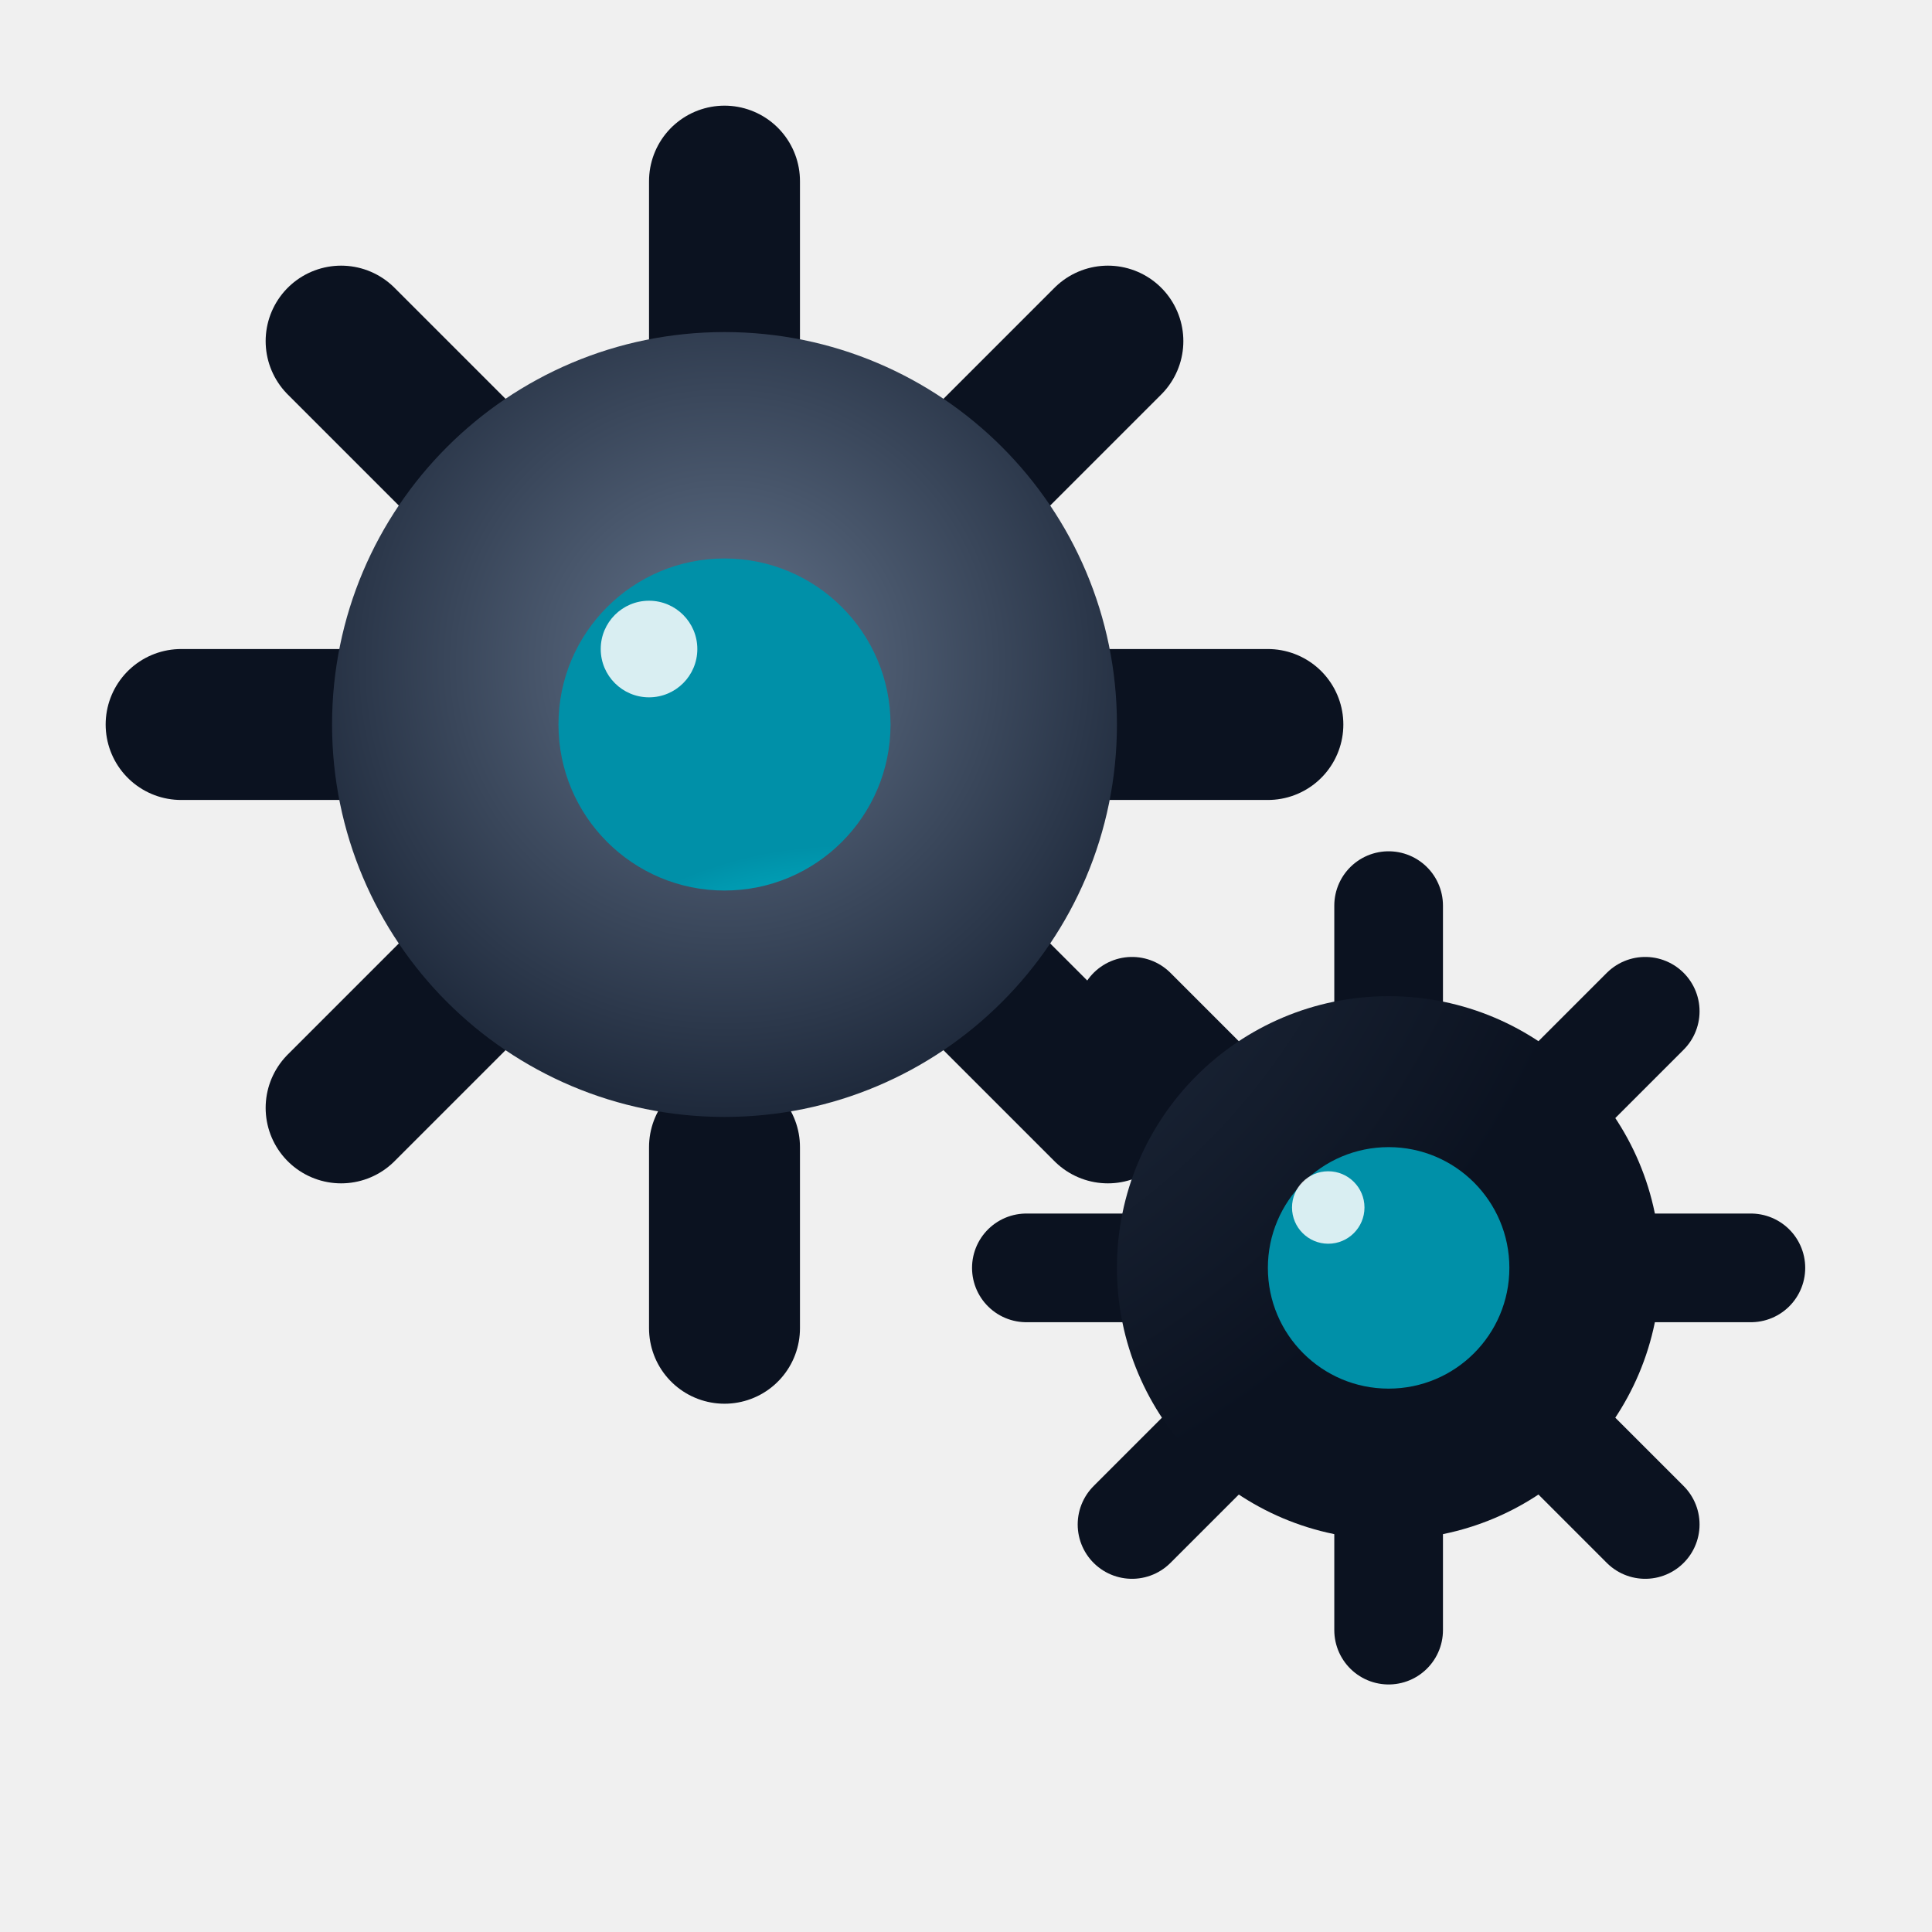
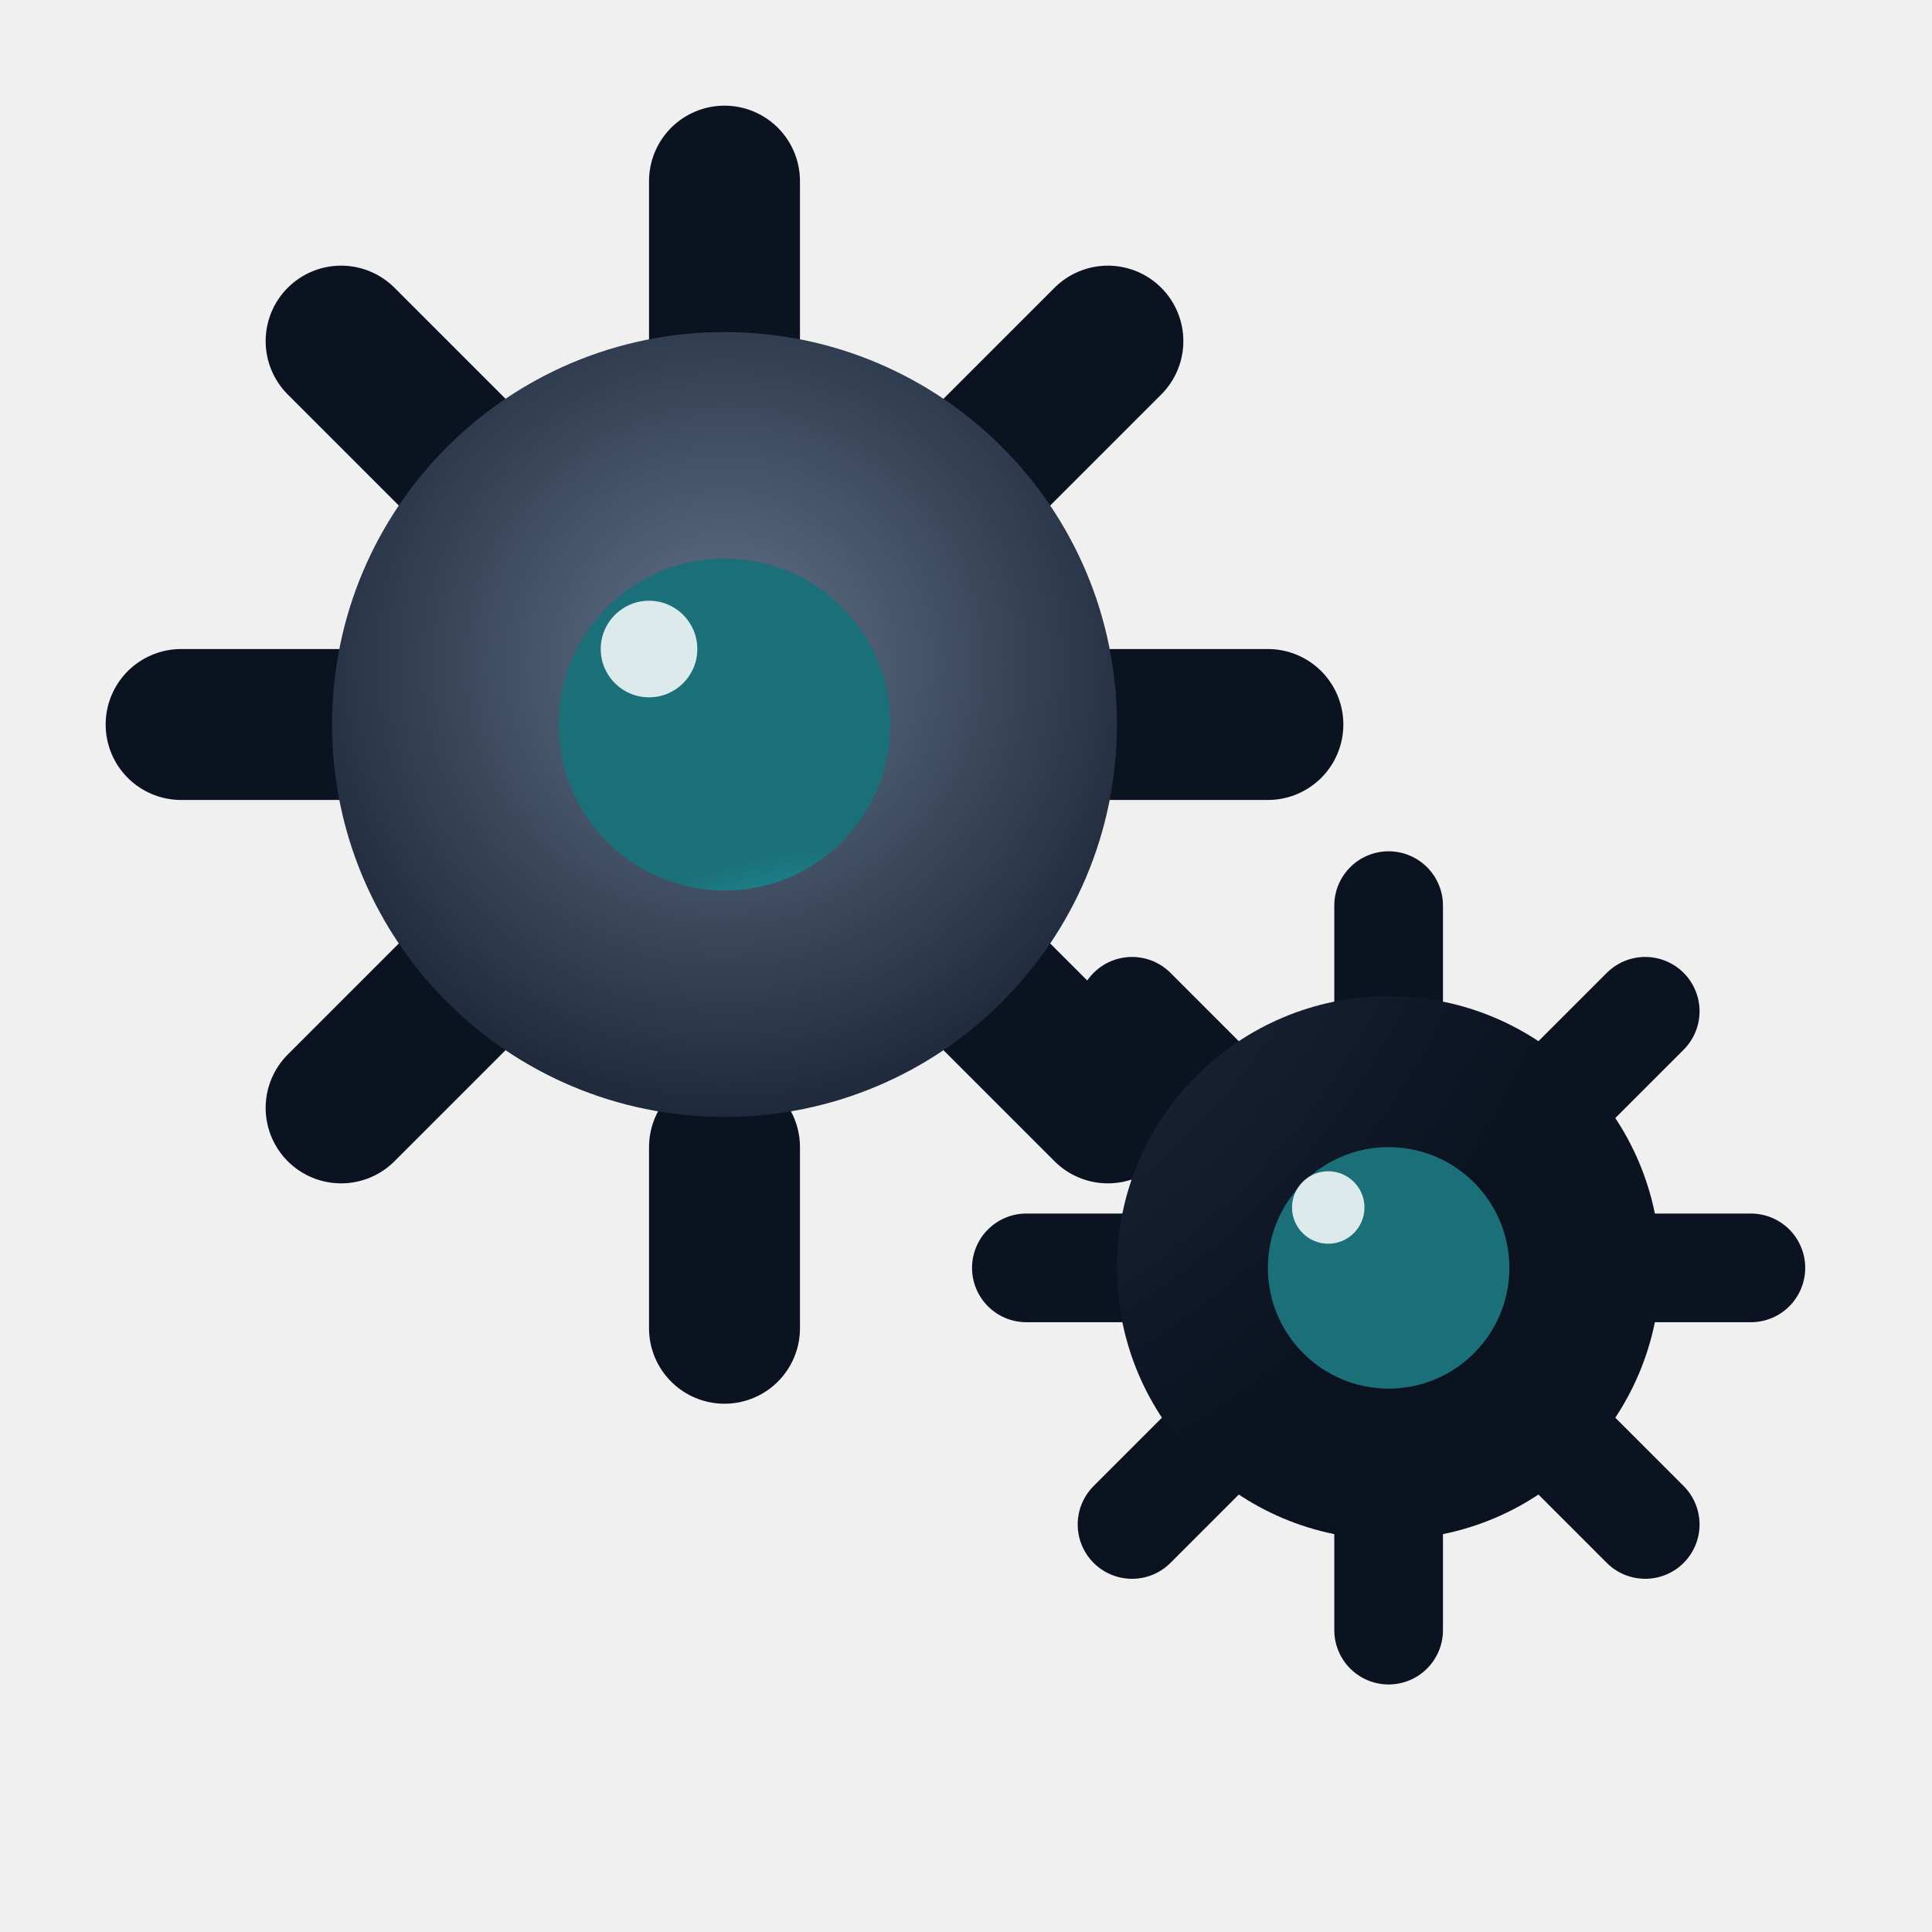
<svg xmlns="http://www.w3.org/2000/svg" viewBox="0 0 64 64">
  <defs>
    <radialGradient id="mnBody" cx="24" cy="22" r="30" gradientUnits="userSpaceOnUse">
      <stop offset="0" stop-color="#64748B" />
      <stop offset=".5" stop-color="#1E293B" />
      <stop offset="1" stop-color="#0B1220" />
    </radialGradient>
    <radialGradient id="mnCore" cx="28" cy="42" r="14" gradientUnits="userSpaceOnUse">
      <stop offset="0" stop-color="#EAFEFF" />
-       <stop offset=".4" stop-color="#00F2FE" />
-       <stop offset="1" stop-color="#0090A8" />
+       <stop offset=".4" stop-color="#19E3E3" />
+       <stop offset="1" stop-color="#1b6f78" />
    </radialGradient>
  </defs>
  <g stroke="#0B1220" stroke-width="5" stroke-linecap="round">
    <line x1="24" y1="6" x2="24" y2="12" />
    <line x1="24" y1="38" x2="24" y2="44" />
    <line x1="6" y1="24" x2="12" y2="24" />
    <line x1="36" y1="24" x2="42" y2="24" />
    <line x1="11.3" y1="11.3" x2="15.6" y2="15.6" />
    <line x1="32.4" y1="32.4" x2="36.7" y2="36.7" />
    <line x1="36.7" y1="11.3" x2="32.4" y2="15.6" />
    <line x1="15.6" y1="32.4" x2="11.3" y2="36.7" />
  </g>
  <circle cx="24" cy="24" r="13" fill="url(#mnBody)" />
  <circle cx="24" cy="24" r="5.5" fill="url(#mnCore)" />
  <circle cx="21.5" cy="21.5" r="1.6" fill="#fff" opacity=".85" />
  <g stroke="#0B1220" stroke-width="3.6" stroke-linecap="round">
    <line x1="46" y1="30" x2="46" y2="34.5" />
    <line x1="46" y1="49.5" x2="46" y2="54" />
    <line x1="34" y1="42" x2="38.5" y2="42" />
    <line x1="53.5" y1="42" x2="58" y2="42" />
    <line x1="37.5" y1="33.5" x2="40.7" y2="36.7" />
    <line x1="51.3" y1="47.3" x2="54.5" y2="50.5" />
    <line x1="54.5" y1="33.5" x2="51.3" y2="36.7" />
    <line x1="40.7" y1="47.3" x2="37.5" y2="50.5" />
  </g>
  <circle cx="46" cy="42" r="9" fill="url(#mnBody)" />
  <circle cx="46" cy="42" r="4" fill="url(#mnCore)" />
  <circle cx="44" cy="40" r="1.2" fill="#fff" opacity=".85" />
</svg>
